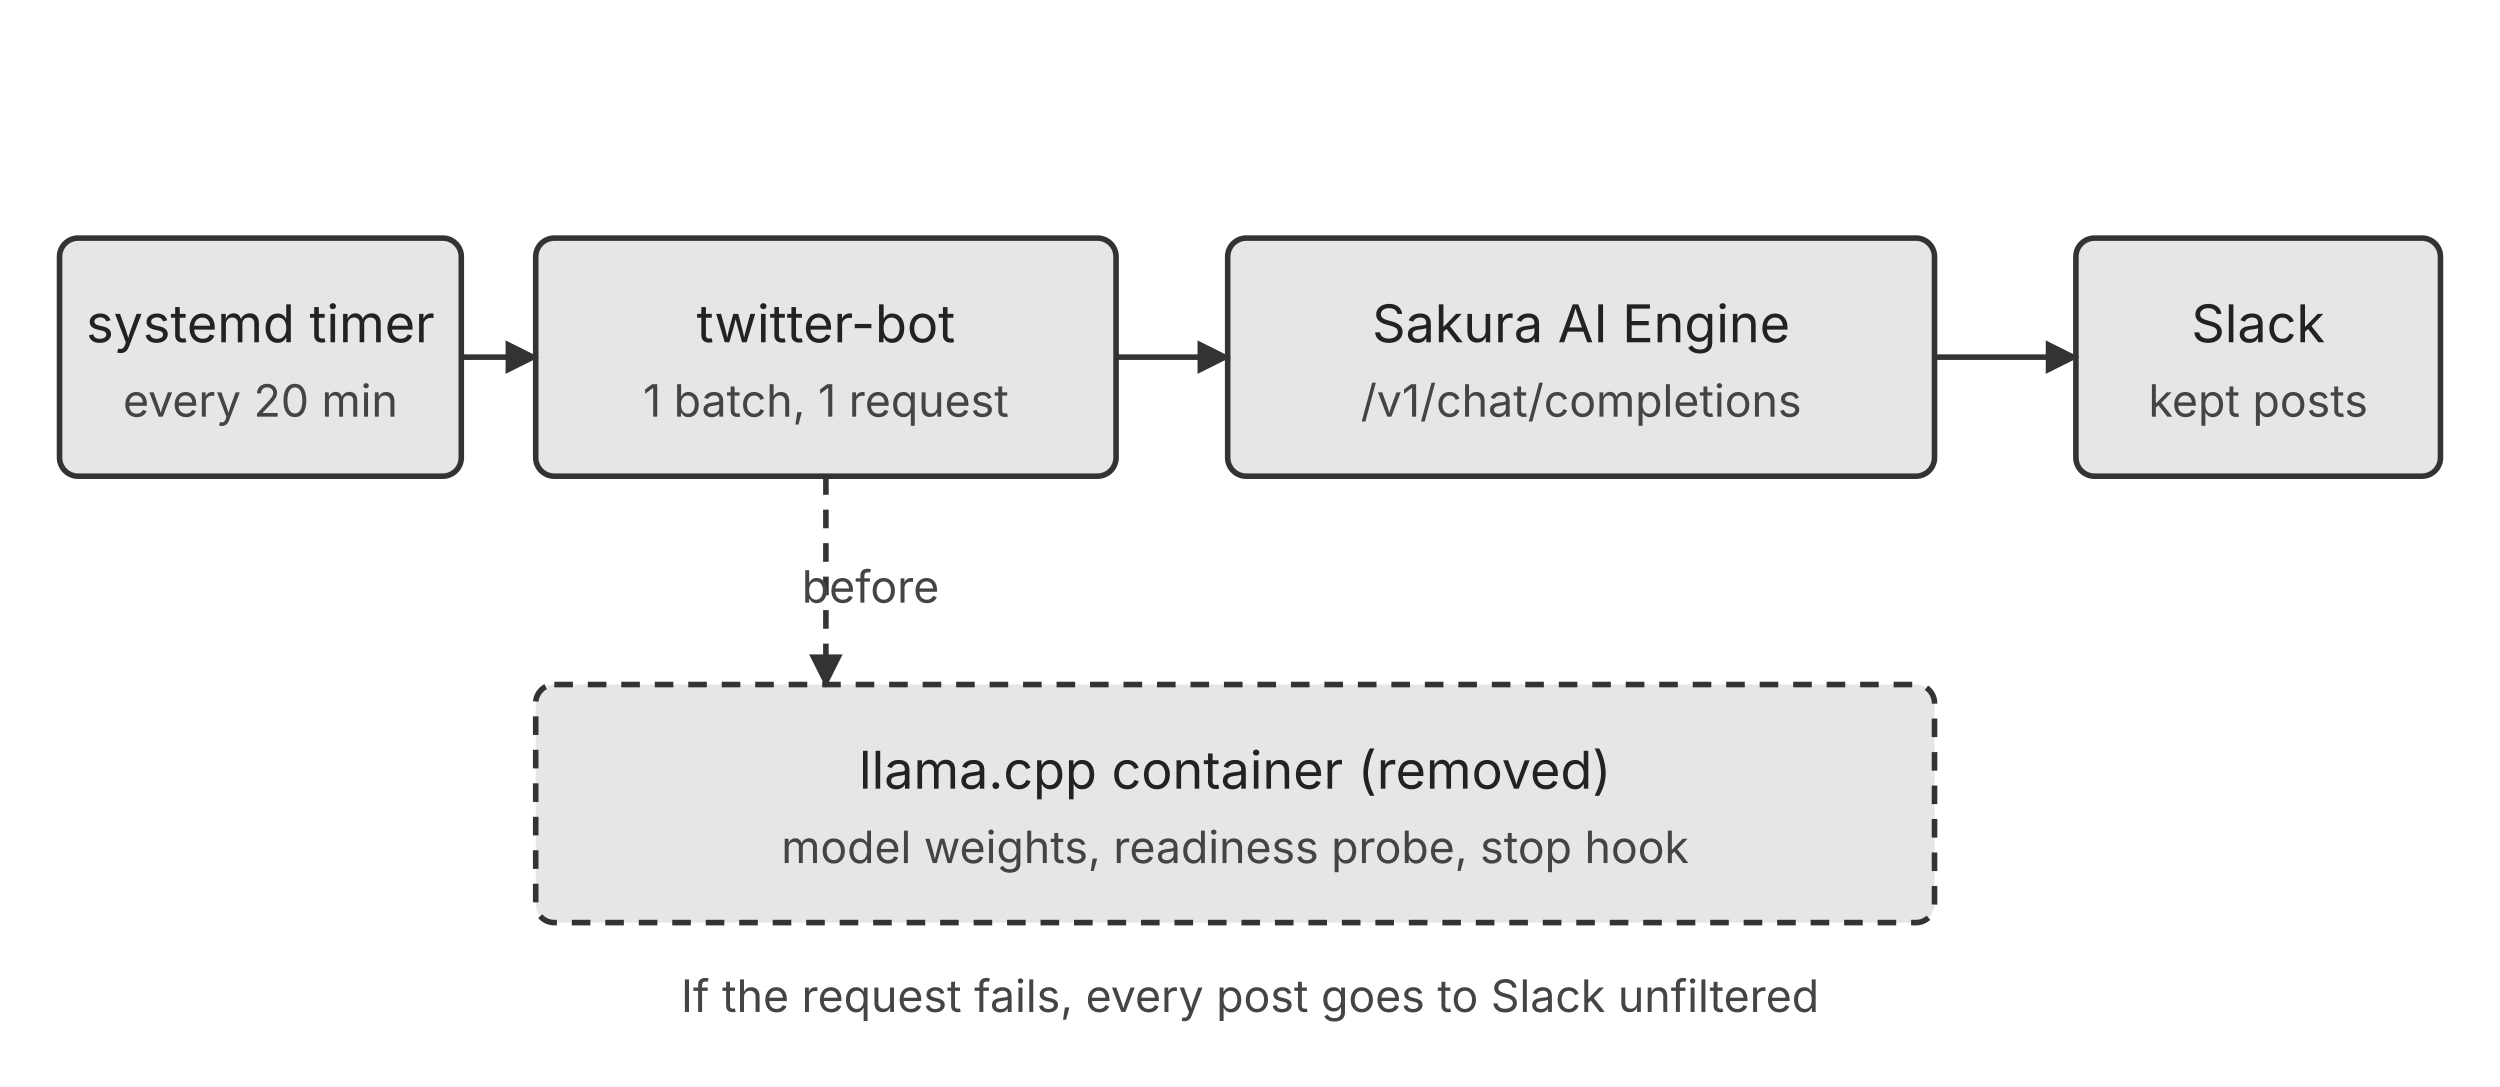
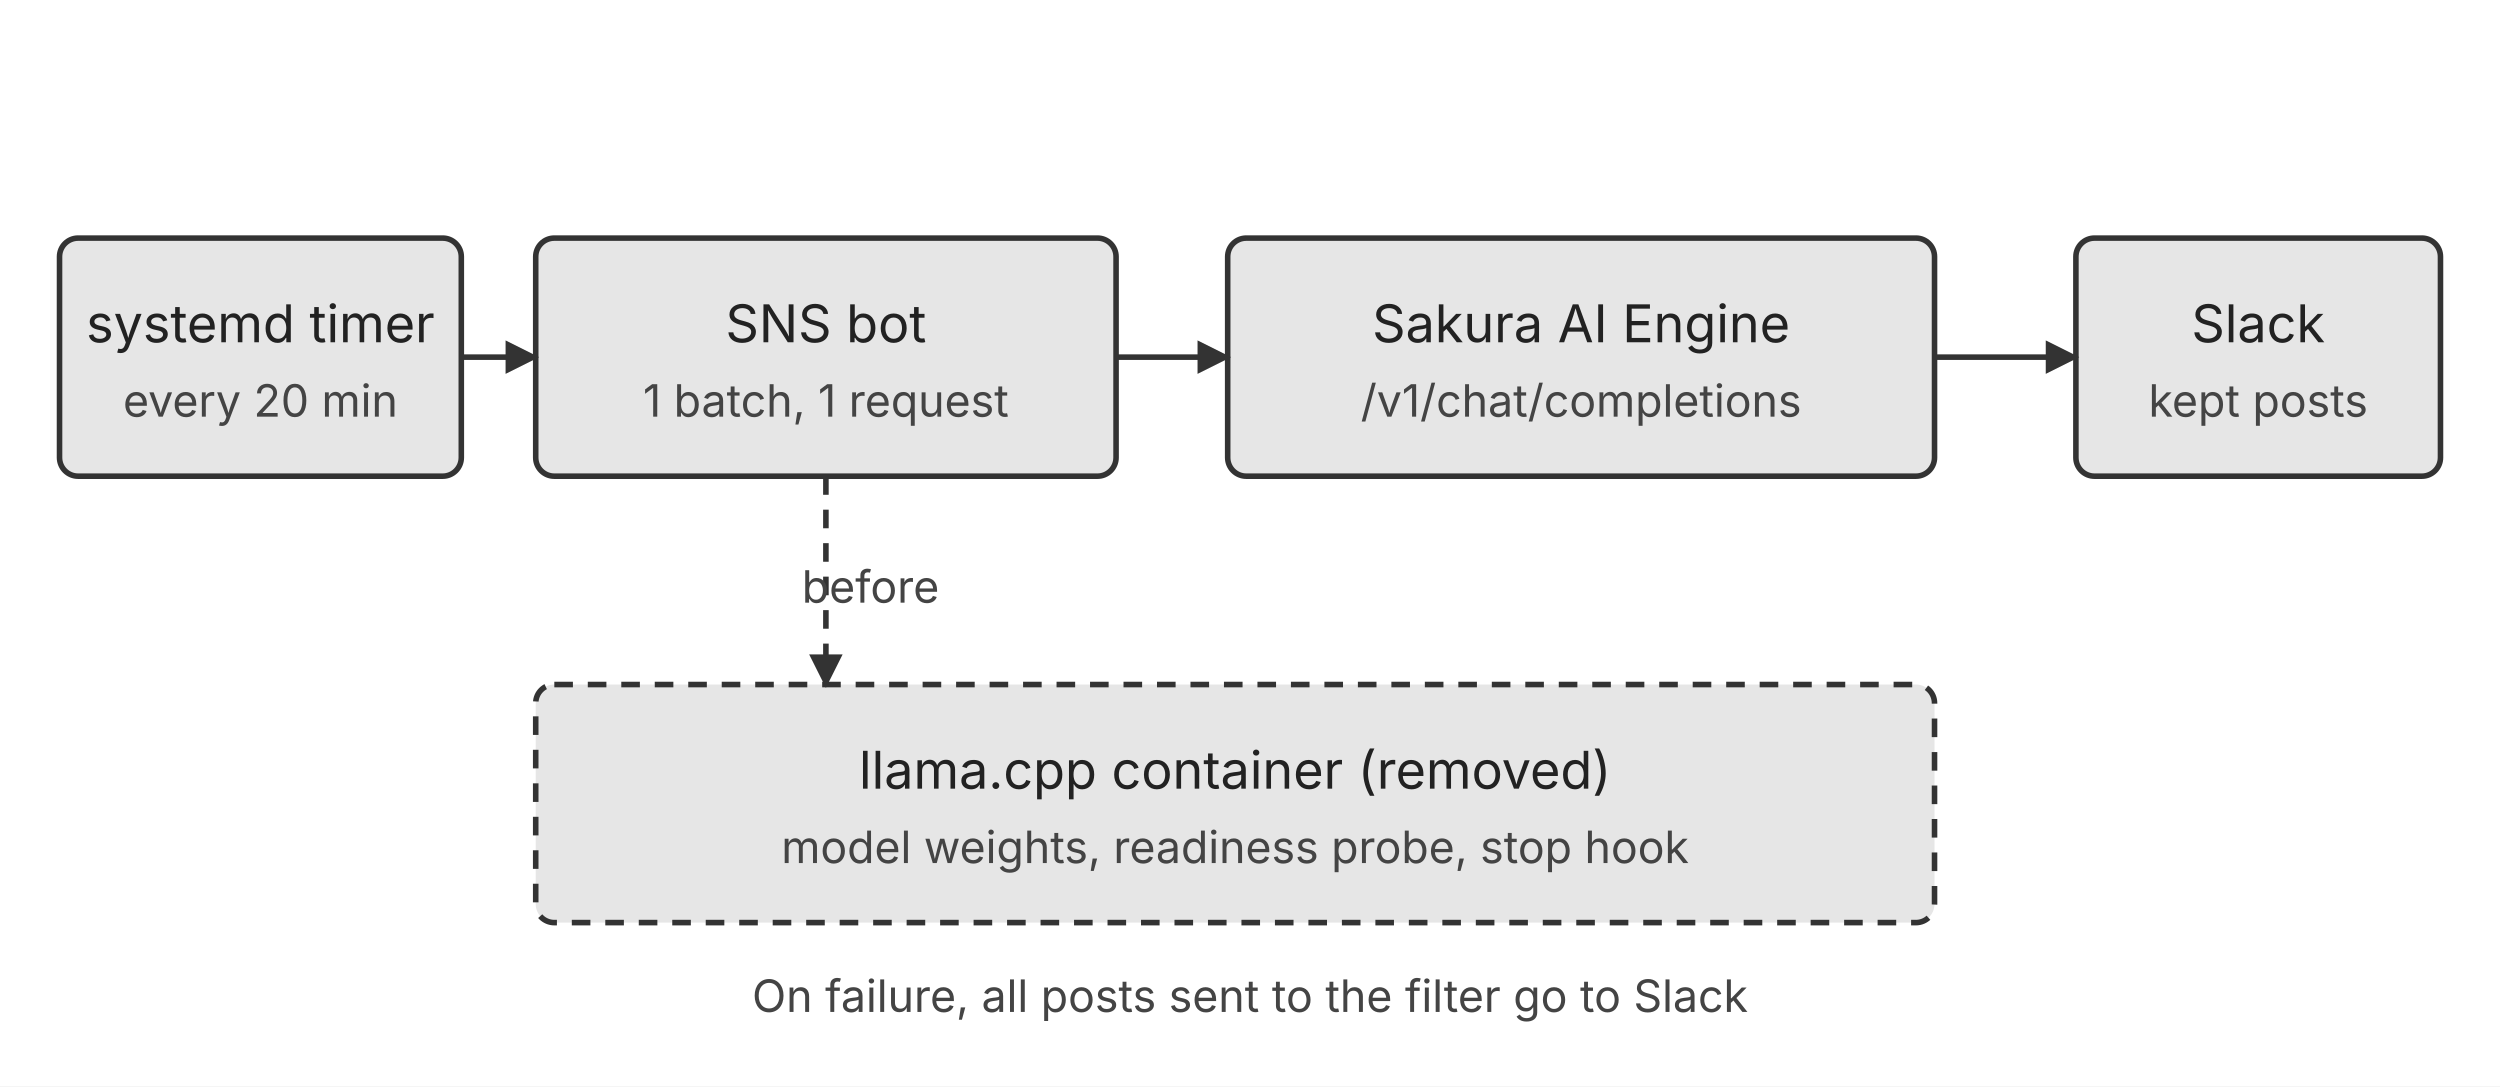
<svg xmlns="http://www.w3.org/2000/svg" viewBox="0 0 672 292" role="img" width="672" height="292">
  <style>
    .bg { fill: #ffffff; }
    .box { fill: #e6e6e6; stroke: #333333; stroke-width: 1.5; }
    .edge { stroke: #333333; stroke-width: 1.5; fill: none; }
    .dash { stroke-dasharray: 5 4; }
    .label { font-family: system-ui, -apple-system, "Hiragino Sans", sans-serif; font-size: 14px; fill: #222222; text-anchor: middle; }
    .sub { font-family: system-ui, -apple-system, "Hiragino Sans", sans-serif; font-size: 12px; fill: #444444; text-anchor: middle; }
    .edge-label { font-family: system-ui, -apple-system, "Hiragino Sans", sans-serif; font-size: 12px; fill: #444444; text-anchor: middle; }
    .note { font-family: system-ui, -apple-system, "Hiragino Sans", sans-serif; font-size: 12px; fill: #444444; text-anchor: middle; }
  </style>
  <defs>
    <marker id="arrow" viewBox="0 0 10 10" refX="9" refY="5" markerWidth="6" markerHeight="6" orient="auto-start-reverse">
      <path d="M 0 0 L 10 5 L 0 10 z" fill="#333333" />
    </marker>
  </defs>
  <rect class="bg" x="0" y="0" width="672" height="292" fill="#ffffff" />
  <rect class="box" x="16" y="64" width="108" height="64" rx="5" />
  <text class="label" x="70" y="92">systemd timer</text>
  <text class="sub" x="70" y="112">every 20 min</text>
  <rect class="box" x="144" y="64" width="156" height="64" rx="5" />
-   <text class="label" x="222" y="92">twitter-bot</text>
+   <text class="label" x="222" y="92">SNS bot</text>
  <text class="sub" x="222" y="112">1 batch, 1 request</text>
  <rect class="box" x="330" y="64" width="190" height="64" rx="5" />
  <text class="label" x="425" y="92">Sakura AI Engine</text>
  <text class="sub" x="425" y="112">/v1/chat/completions</text>
  <rect class="box" x="558" y="64" width="98" height="64" rx="5" />
  <text class="label" x="607" y="92">Slack</text>
  <text class="sub" x="607" y="112">kept posts</text>
  <line class="edge" x1="124" y1="96" x2="144" y2="96" marker-end="url(#arrow)" />
  <line class="edge" x1="300" y1="96" x2="330" y2="96" marker-end="url(#arrow)" />
  <line class="edge" x1="520" y1="96" x2="558" y2="96" marker-end="url(#arrow)" />
  <rect class="box dash" x="144" y="184" width="376" height="64" rx="5" />
  <text class="label" x="332" y="212">llama.cpp container (removed)</text>
  <text class="sub" x="332" y="232">model weights, readiness probe, stop hook</text>
  <line class="edge dash" x1="222" y1="128" x2="222" y2="184" marker-end="url(#arrow)" />
  <text class="edge-label" x="234" y="162">before</text>
-   <text class="note" x="336" y="272">If the request fails, every post goes to Slack unfiltered</text>
+   <text class="note" x="336" y="272">On failure, all posts sent to the filter go to Slack</text>
</svg>
